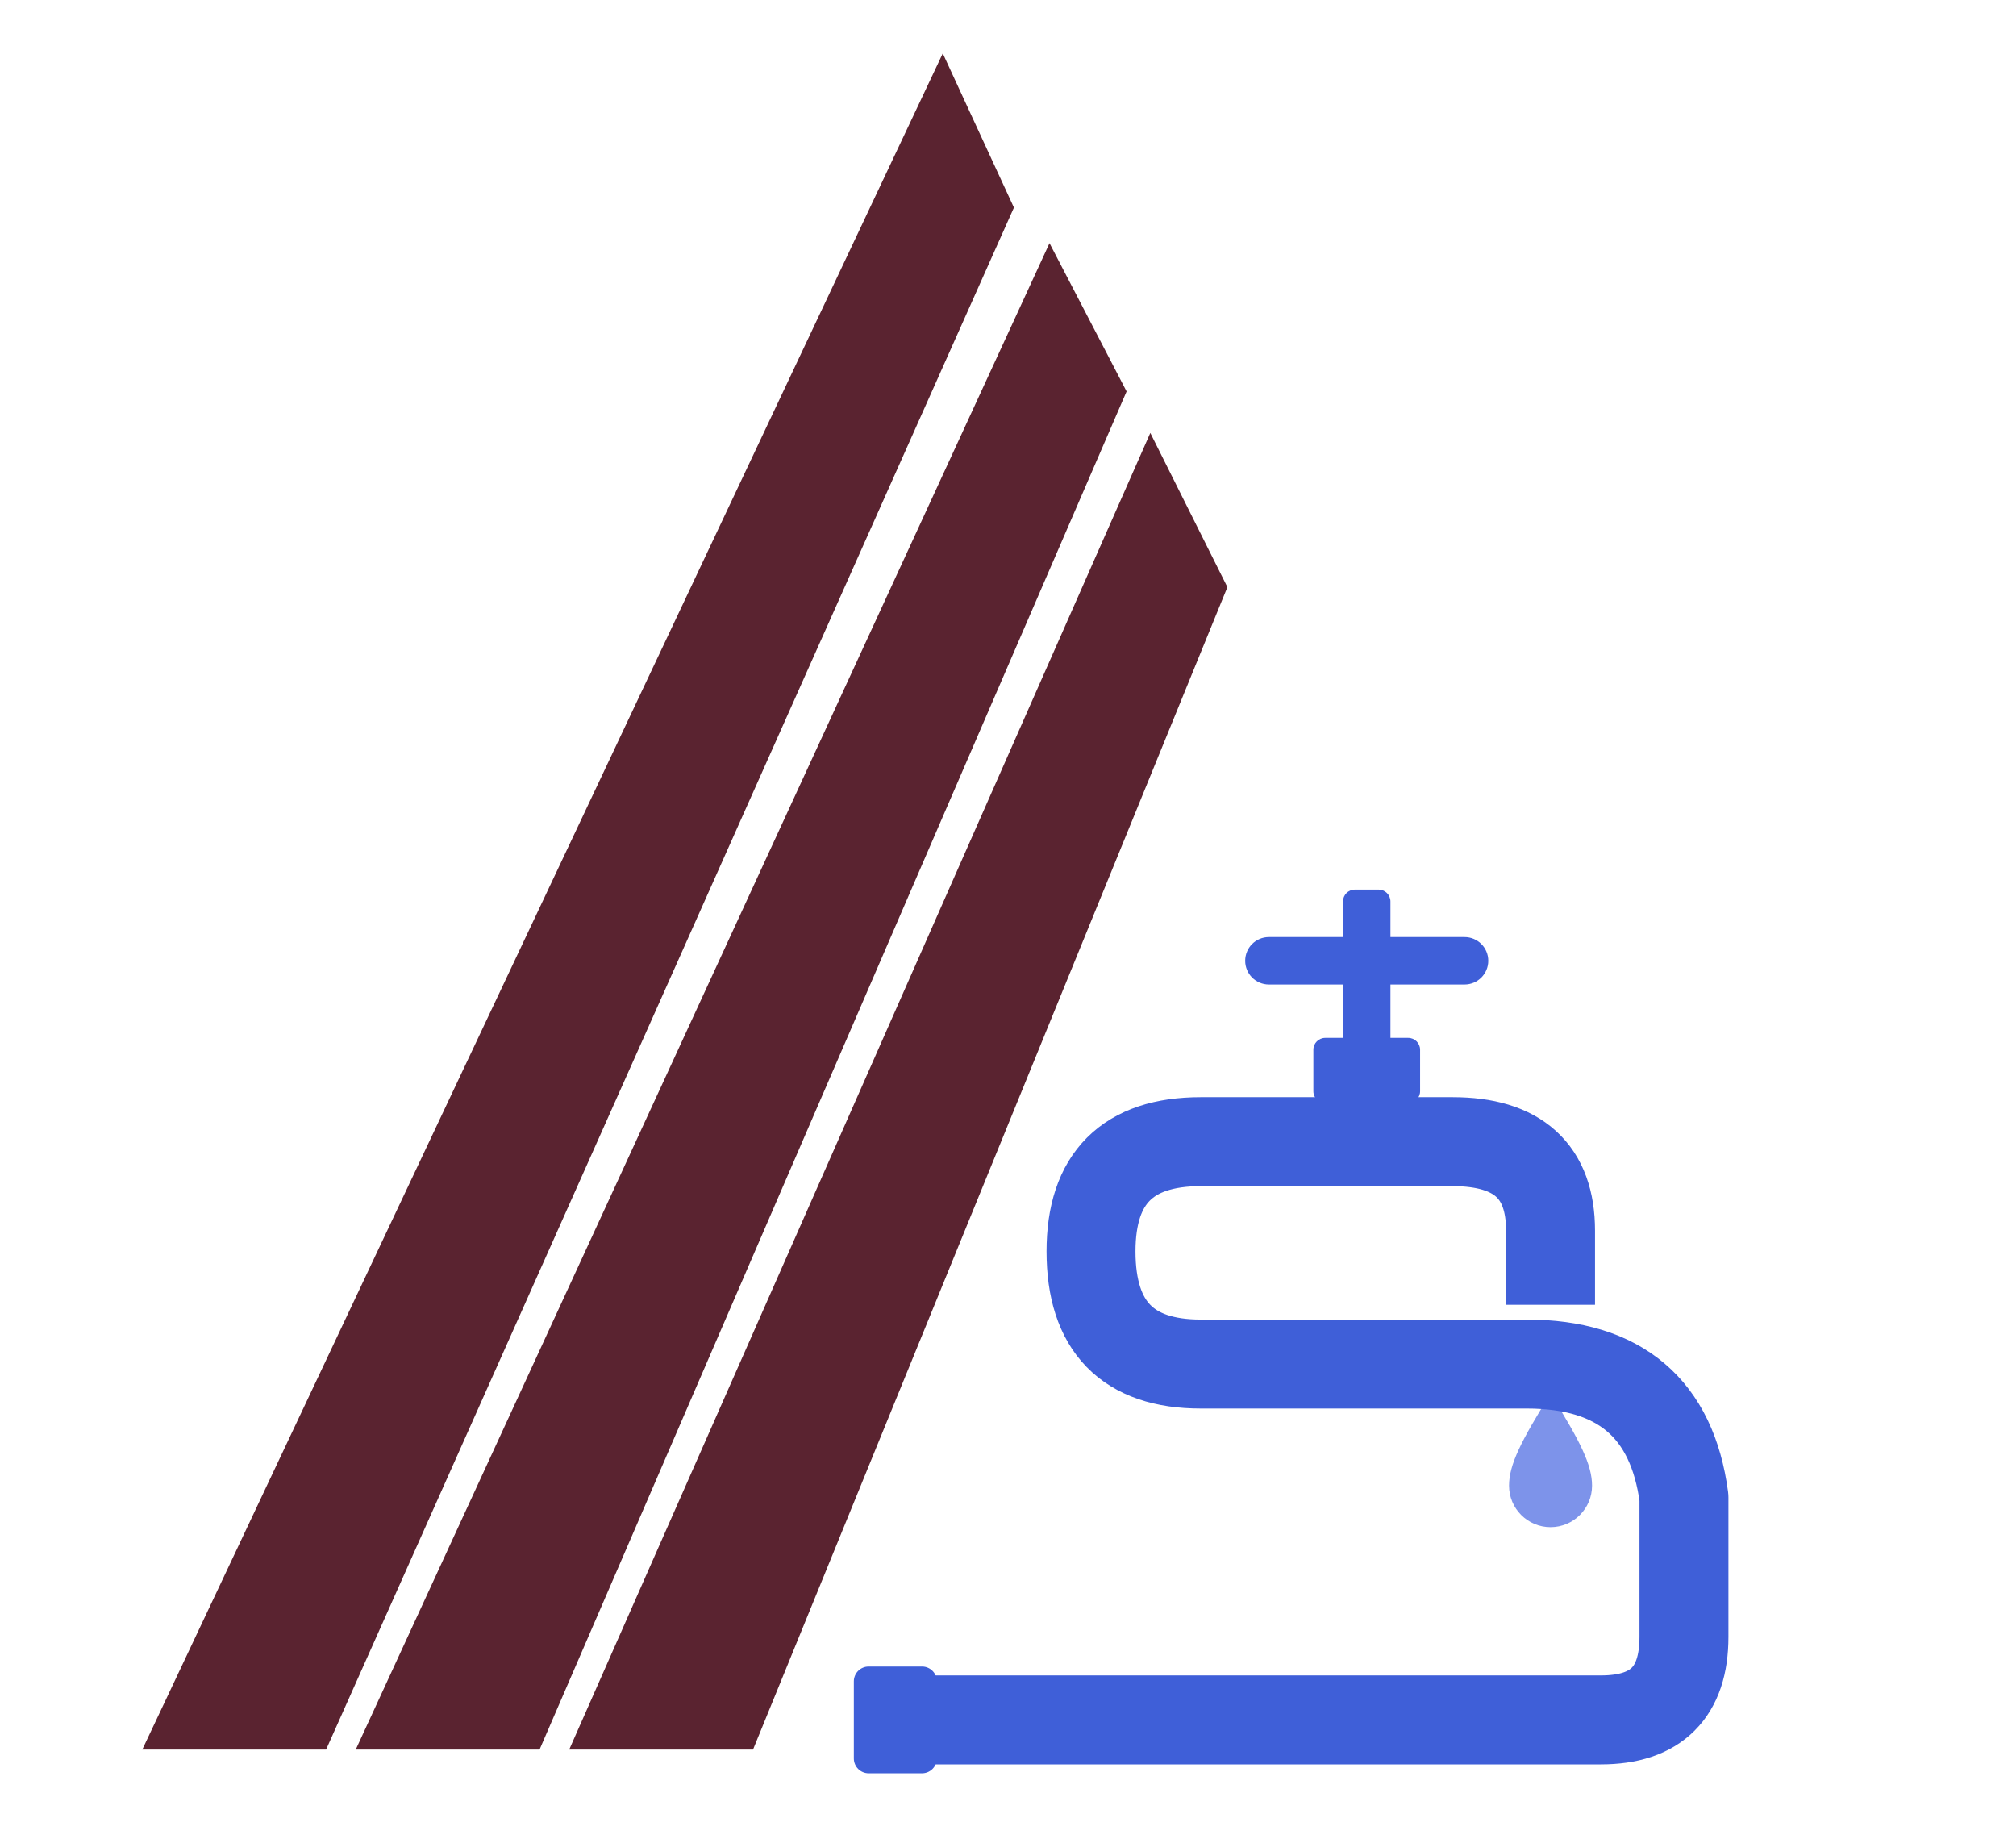
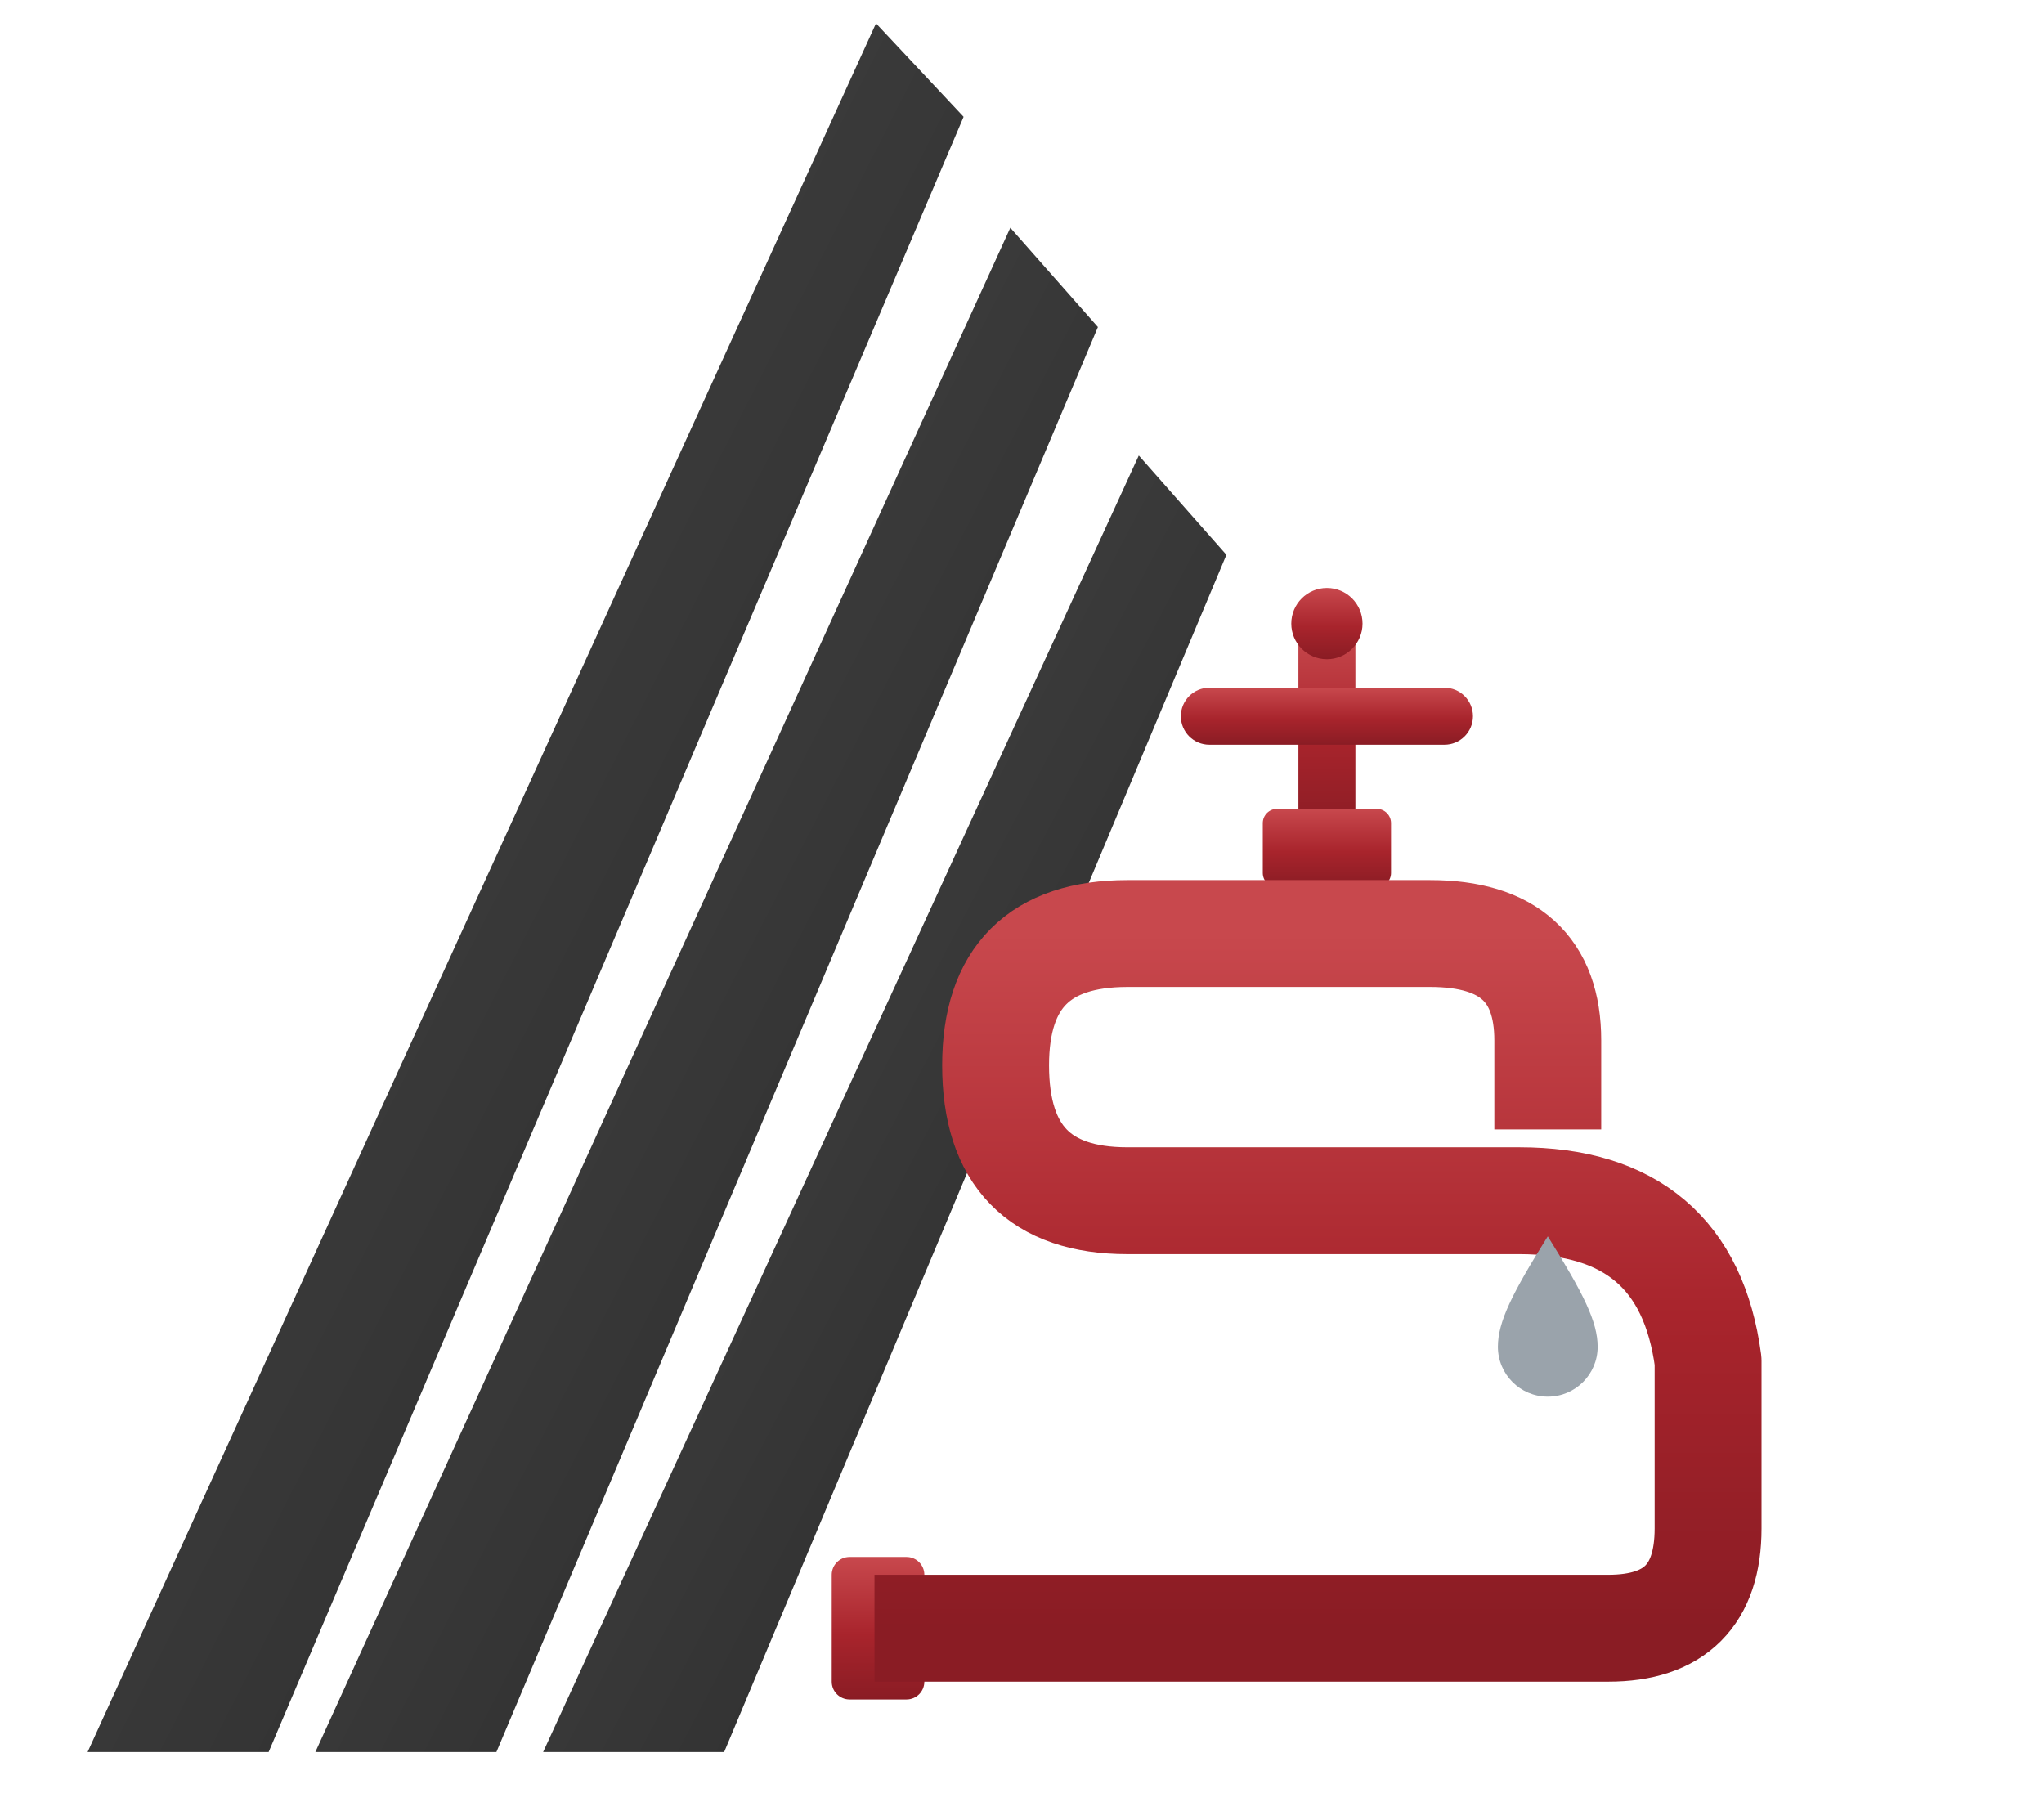
- <svg xmlns="http://www.w3.org/2000/svg" viewBox="0 0 680 620" role="img" aria-label="Maulam Safnan Trading &amp; Co. LLC logo">
-   <g fill="#5a2330">
-     <polygon points="48,590 110,590 342,70 318,18" />
-     <polygon points="120,590 182,590 380,132 354,82" />
-     <polygon points="192,590 254,590 414,198 388,146" />
+ <svg xmlns="http://www.w3.org/2000/svg" viewBox="0 0 700 620" role="img" aria-label="Maulam Safnan Trading &amp; Co. L.L.C. logo">
+   <defs>
+     <linearGradient id="st" x1="0" y1="0" x2="1" y2="1">
+       <stop offset="0" stop-color="#4a4a4a" />
+       <stop offset="1" stop-color="#262626" />
+     </linearGradient>
+     <linearGradient id="rd" x1="0" y1="0" x2="0" y2="1">
+       <stop offset="0" stop-color="#c8484d" />
+       <stop offset=".55" stop-color="#a8242c" />
+       <stop offset="1" stop-color="#8a1c24" />
+     </linearGradient>
+   </defs>
+   <g fill="url(#st)">
+     <polygon points="30,600 92,600 330,40 300,8" />
+     <polygon points="108,600 170,600 376,112 346,78" />
+     <polygon points="186,600 248,600 420,190 390,156" />
  </g>
-   <g fill="#3f5fd8">
-     <rect x="453" y="300" width="16" height="56" rx="4" />
-     <rect x="420" y="316" width="82" height="16" rx="8" />
-     <rect x="443" y="350" width="36" height="22" rx="4" />
-     <path d="M523 470 c-10 16 -14 24 -14 31 a14 14 0 0 0 28 0 c0 -7 -4 -15 -14 -31z" fill="#7d93ea" />
-     <rect x="288" y="562" width="28" height="36" rx="5" />
+   <g transform="translate(-108,-150) scale(1.22)">
+     <g fill="url(#rd)">
+       <rect x="453" y="300" width="16" height="56" rx="4" />
+       <rect x="420" y="316" width="82" height="16" rx="8" />
+       <circle cx="461" cy="298" r="10" />
+       <rect x="443" y="350" width="36" height="22" rx="4" />
+       <rect x="322" y="560" width="26" height="40" rx="5" />
+     </g>
+     <path d="M523 440 V415 Q523 385 490 385 H405 Q368 385 368 422 Q368 460 405 460 H515 Q562 460 568 505 V552 Q568 580 540 580 H334" fill="none" stroke="url(#rd)" stroke-width="30" stroke-linejoin="round" />
+     <path d="M523 470 c-10 16 -14 24 -14 31 a14 14 0 0 0 28 0 c0 -7 -4 -15 -14 -31z" fill="#9aa3ab" />
  </g>
-   <path d="M523 440 V415 Q523 385 490 385 H405 Q368 385 368 422 Q368 460 405 460 H515 Q562 460 568 505 V552 Q568 580 540 580 H310" fill="none" stroke="#3f5fd8" stroke-width="30" stroke-linejoin="round" />
</svg>
